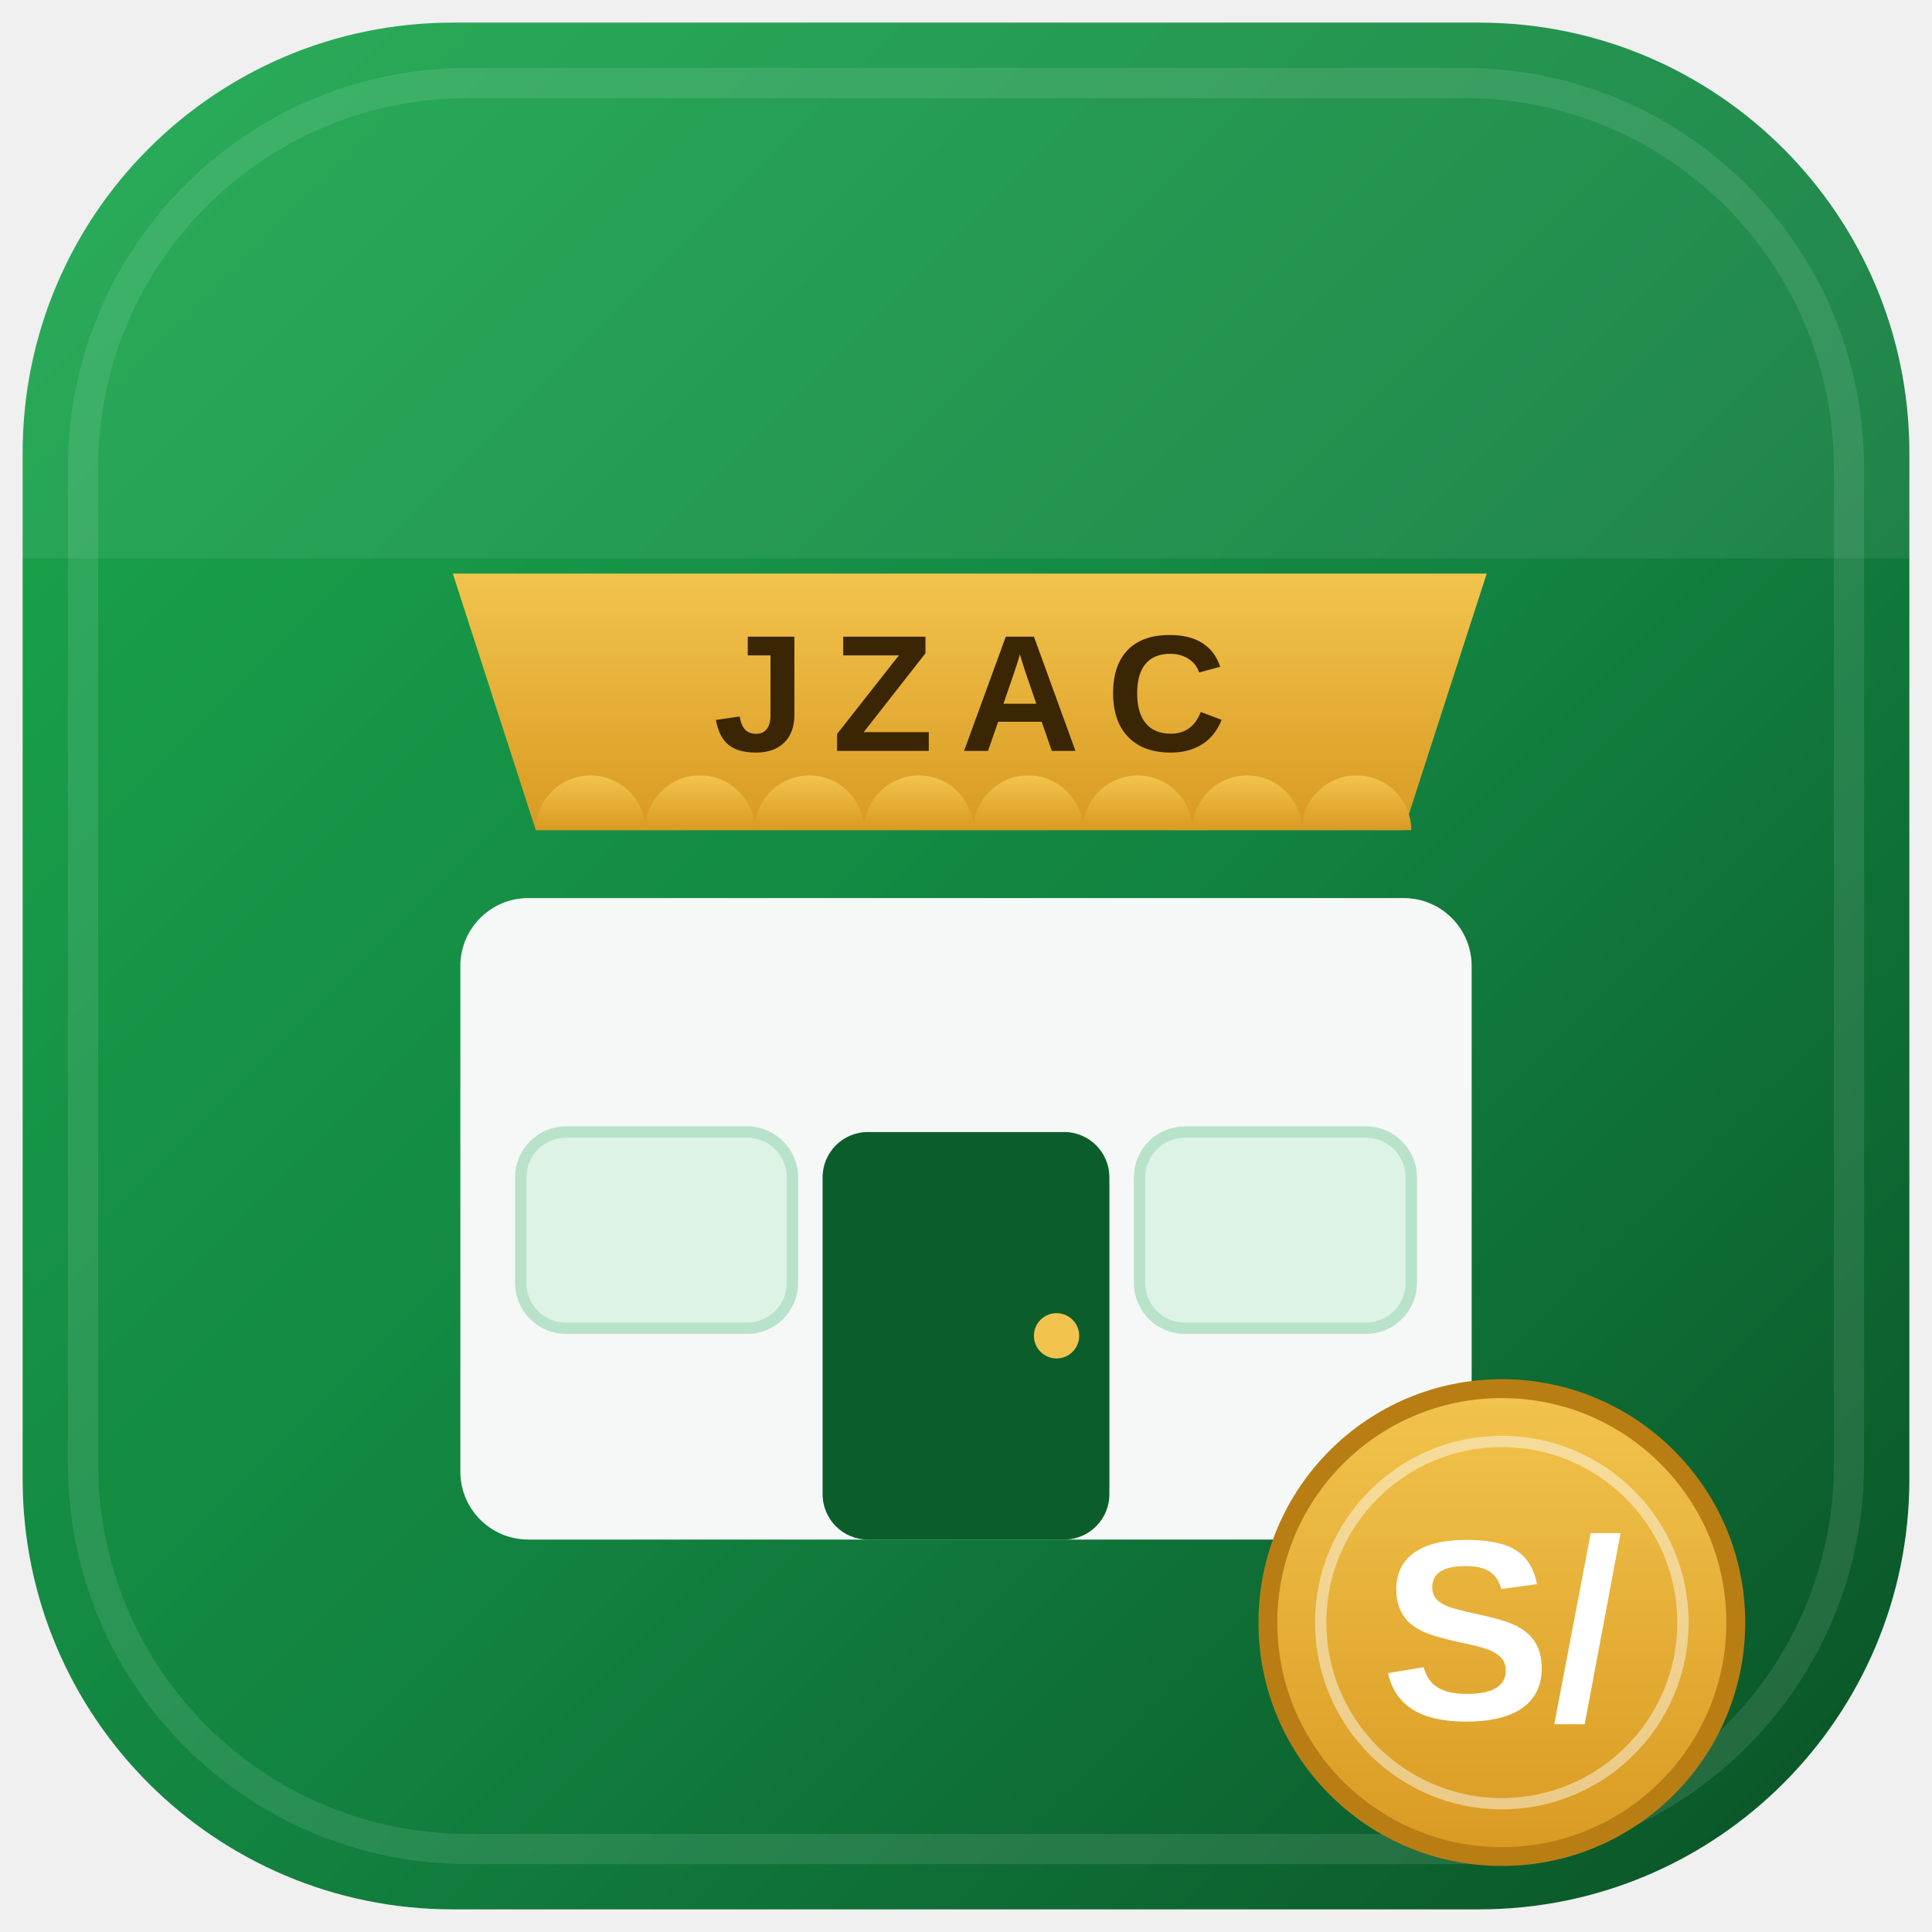
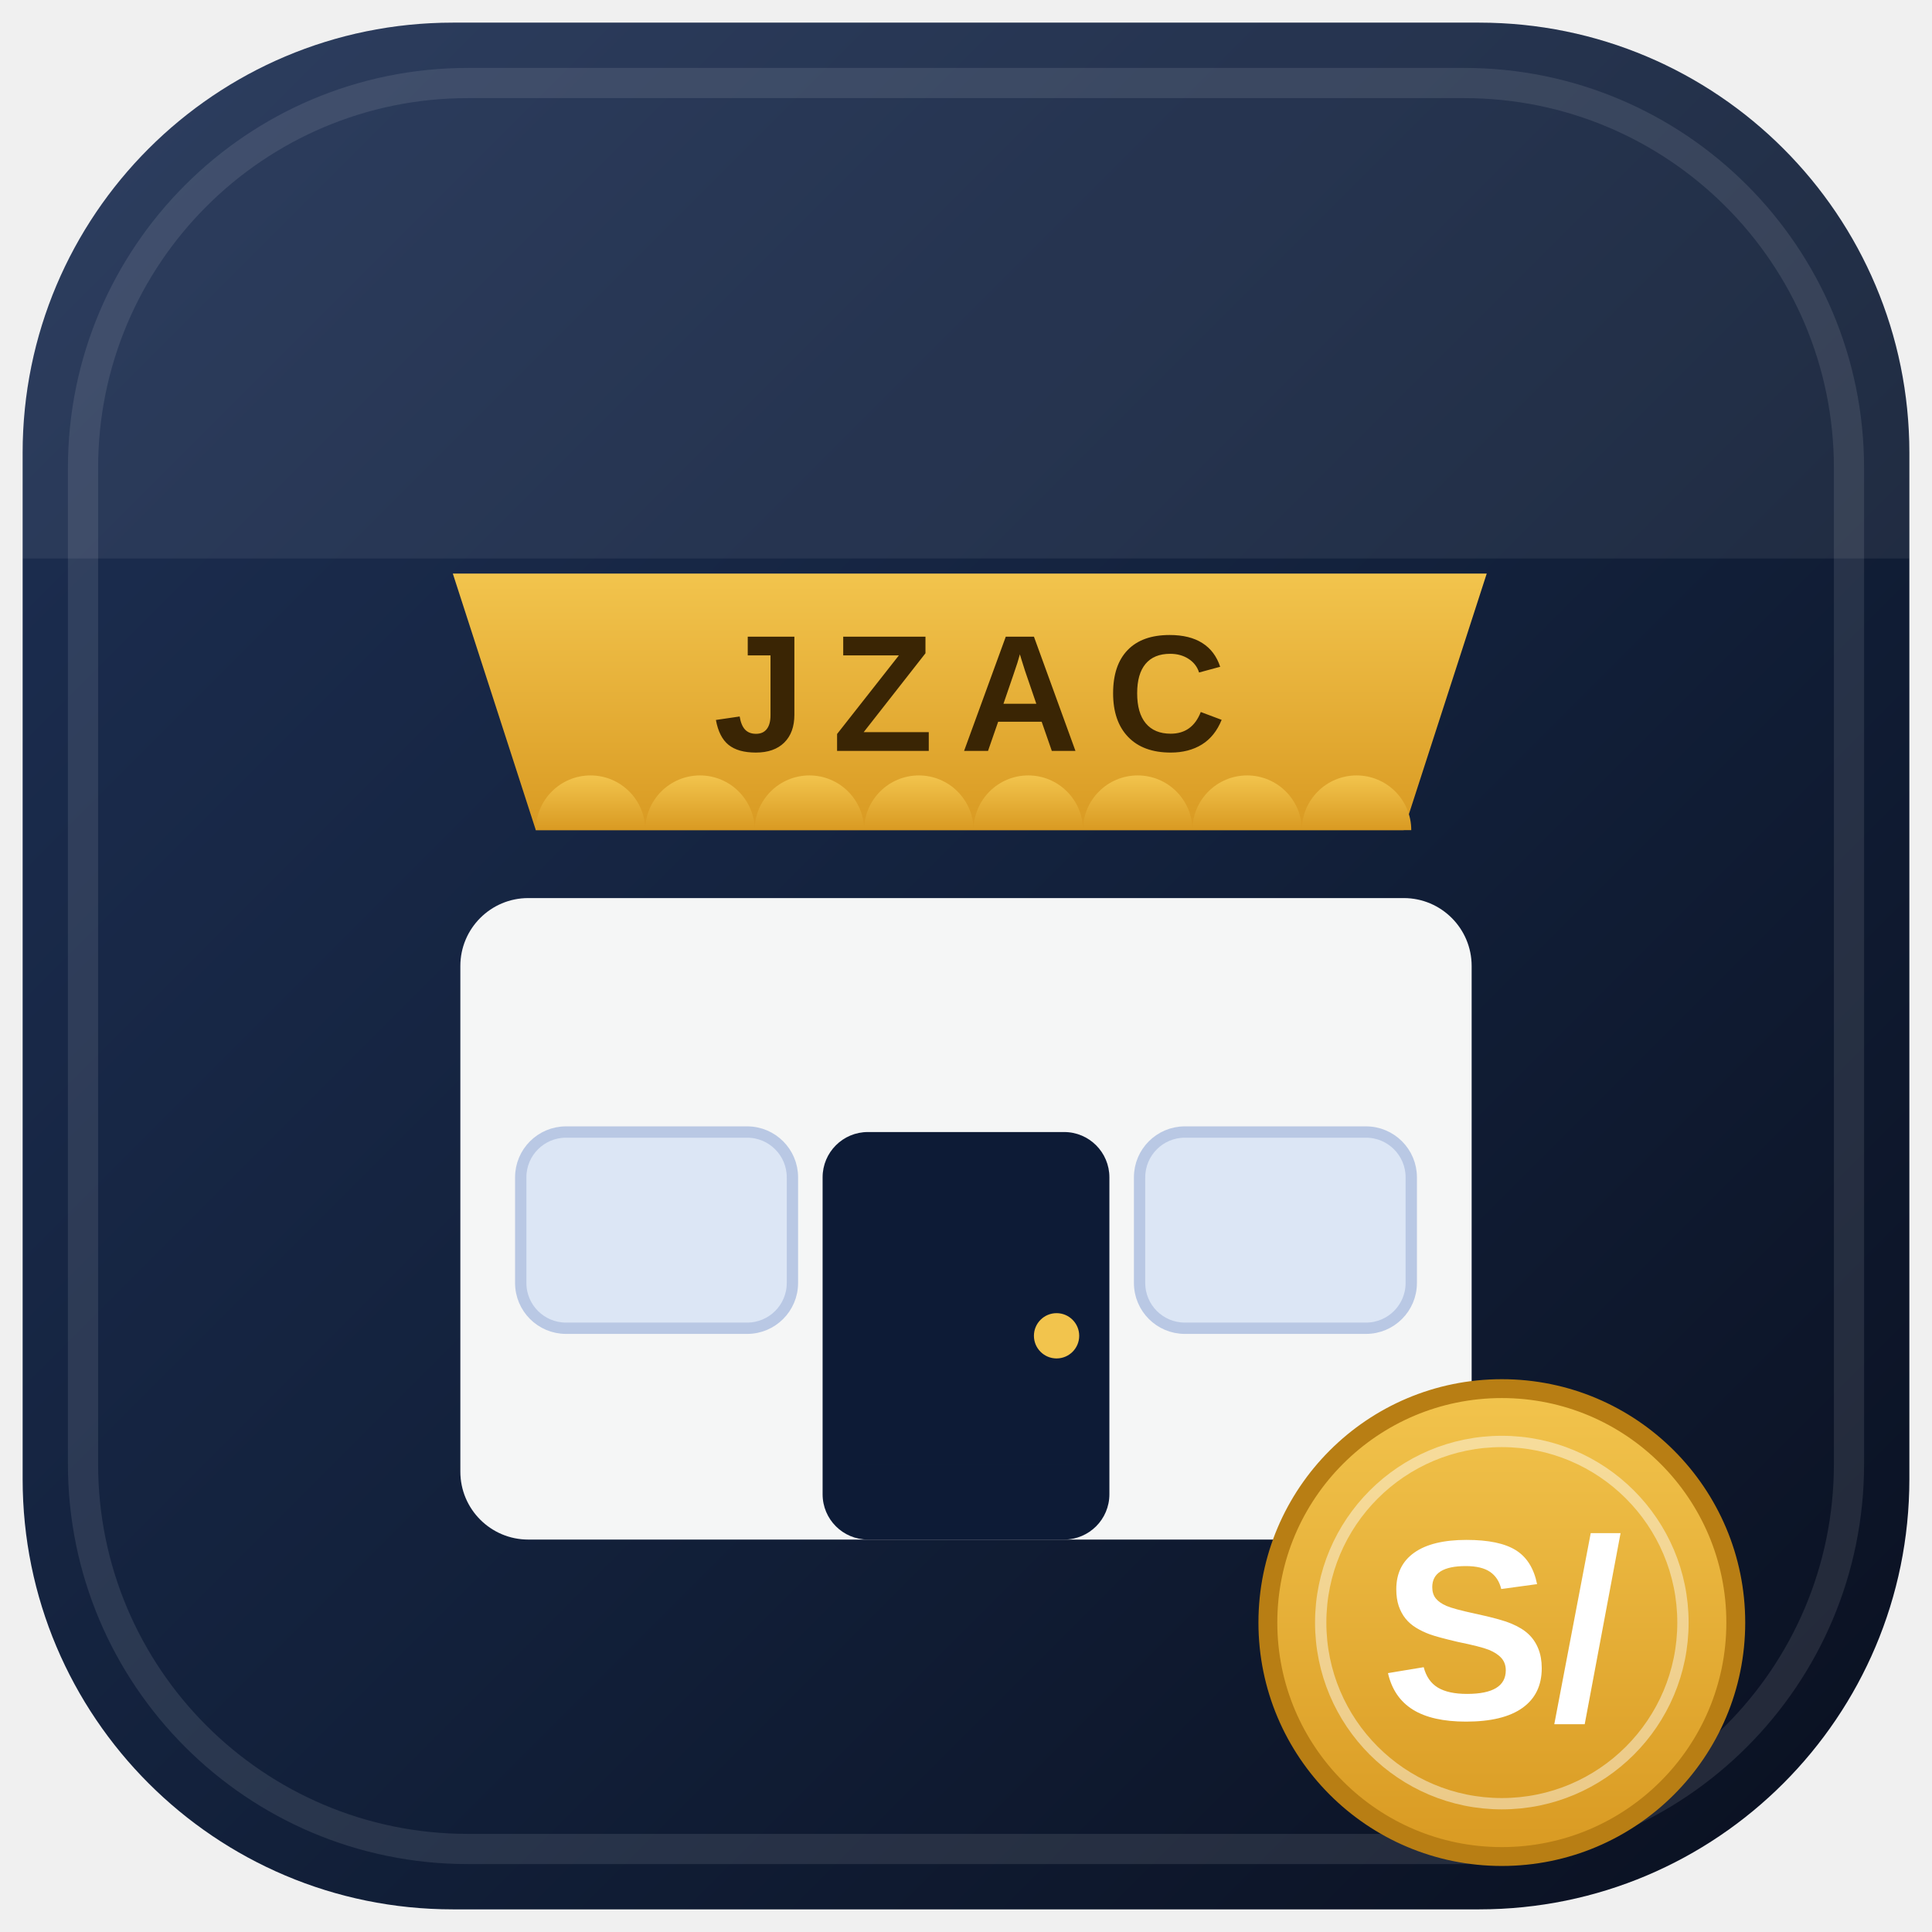
<svg xmlns="http://www.w3.org/2000/svg" viewBox="0 0 512 512" role="img" aria-label="JZAC ERP">
  <defs>
    <linearGradient id="tile" x1="0" y1="0" x2="1" y2="1">
-       <stop offset="0" stop-color="#1BA94E" />
-       <stop offset="0.55" stop-color="#128240" />
-       <stop offset="1" stop-color="#0A5226" />
+       <stop offset="0" stop-color="#1E3054" />
+       <stop offset="0.55" stop-color="#12203A" />
+       <stop offset="1" stop-color="#0A1020" />
    </linearGradient>
    <linearGradient id="oro" x1="0" y1="0" x2="0" y2="1">
      <stop offset="0" stop-color="#F2C44D" />
      <stop offset="1" stop-color="#D99A22" />
    </linearGradient>
  </defs>
  <rect x="6" y="6" width="500" height="500" rx="114" fill="url(#tile)" />
  <path d="M6 120 a114 114 0 0 1 114 -114 h272 a114 114 0 0 1 114 114 v28 h-500 z" fill="#ffffff" opacity="0.07" />
  <rect x="22" y="22" width="468" height="468" rx="102" fill="none" stroke="#ffffff" stroke-opacity="0.10" stroke-width="8" />
  <path d="M120 152 L394 152 L372 220 L142 220 Z" fill="url(#oro)" />
  <path d="M142 220 a14.5 14.5 0 0 1 29 0 a14.5 14.5 0 0 1 29 0 a14.5 14.5 0 0 1 29 0 a14.5 14.5 0 0 1 29 0 a14.5 14.5 0 0 1 29 0 a14.5 14.5 0 0 1 29 0 a14.5 14.5 0 0 1 29 0 a14.5 14.5 0 0 1 29 0 z" fill="url(#oro)" />
  <text x="257" y="199" text-anchor="middle" font-family="Arial, Helvetica, system-ui, sans-serif" font-size="44" font-weight="800" letter-spacing="7" fill="#3A2504">JZAC</text>
  <rect x="122" y="238" width="268" height="170" rx="18" fill="#ffffff" />
-   <rect x="122" y="238" width="268" height="170" rx="18" fill="#0A5226" opacity="0.04" />
-   <rect x="138" y="300" width="72" height="52" rx="12" fill="#DCF3E6" stroke="#B9E2CA" stroke-width="3" />
-   <rect x="302" y="300" width="72" height="52" rx="12" fill="#DCF3E6" stroke="#B9E2CA" stroke-width="3" />
-   <rect x="218" y="300" width="76" height="108" rx="12" fill="#0B5E2C" />
+   <rect x="122" y="238" width="268" height="170" rx="18" fill="#0A1020" opacity="0.04" />
+   <rect x="138" y="300" width="72" height="52" rx="12" fill="#DCE6F5" stroke="#B9C8E4" stroke-width="3" />
+   <rect x="302" y="300" width="72" height="52" rx="12" fill="#DCE6F5" stroke="#B9C8E4" stroke-width="3" />
+   <rect x="218" y="300" width="76" height="108" rx="12" fill="#0D1B36" />
  <circle cx="280" cy="354" r="6" fill="#F2C44D" />
-   <rect x="222" y="388" width="68" height="16" rx="6" fill="#0B5E2C" opacity="0.35" />
+   <rect x="222" y="388" width="68" height="16" rx="6" fill="#0D1B36" opacity="0.35" />
  <circle cx="398" cy="430" r="62" fill="url(#oro)" stroke="#B87E14" stroke-width="5" />
  <circle cx="398" cy="430" r="48" fill="none" stroke="#ffffff" stroke-opacity="0.45" stroke-width="3" />
  <text x="398" y="432" text-anchor="middle" dominant-baseline="central" font-family="Arial, Helvetica, system-ui, sans-serif" font-size="68" font-weight="800" fill="#ffffff">S/</text>
</svg>
